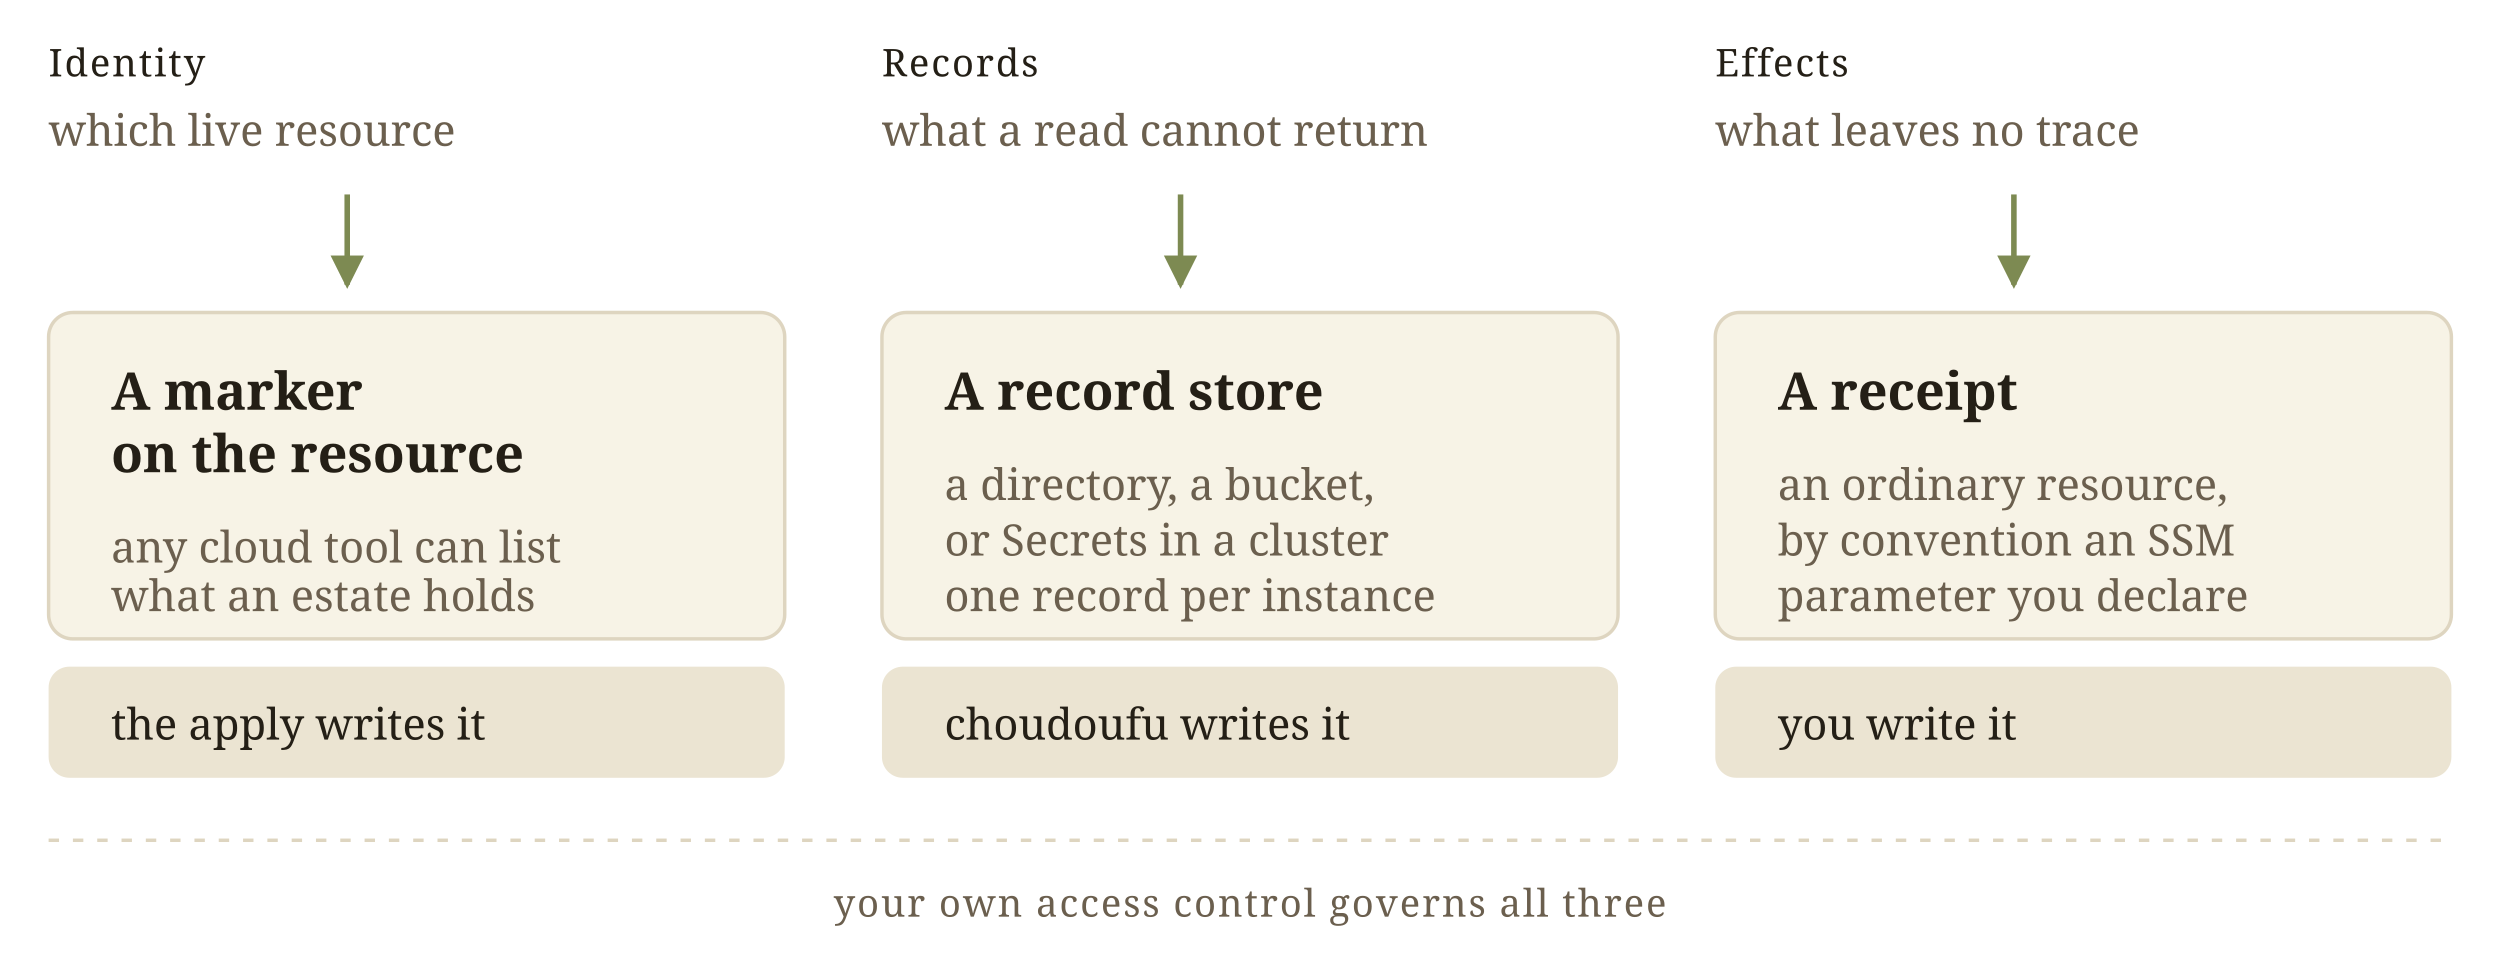
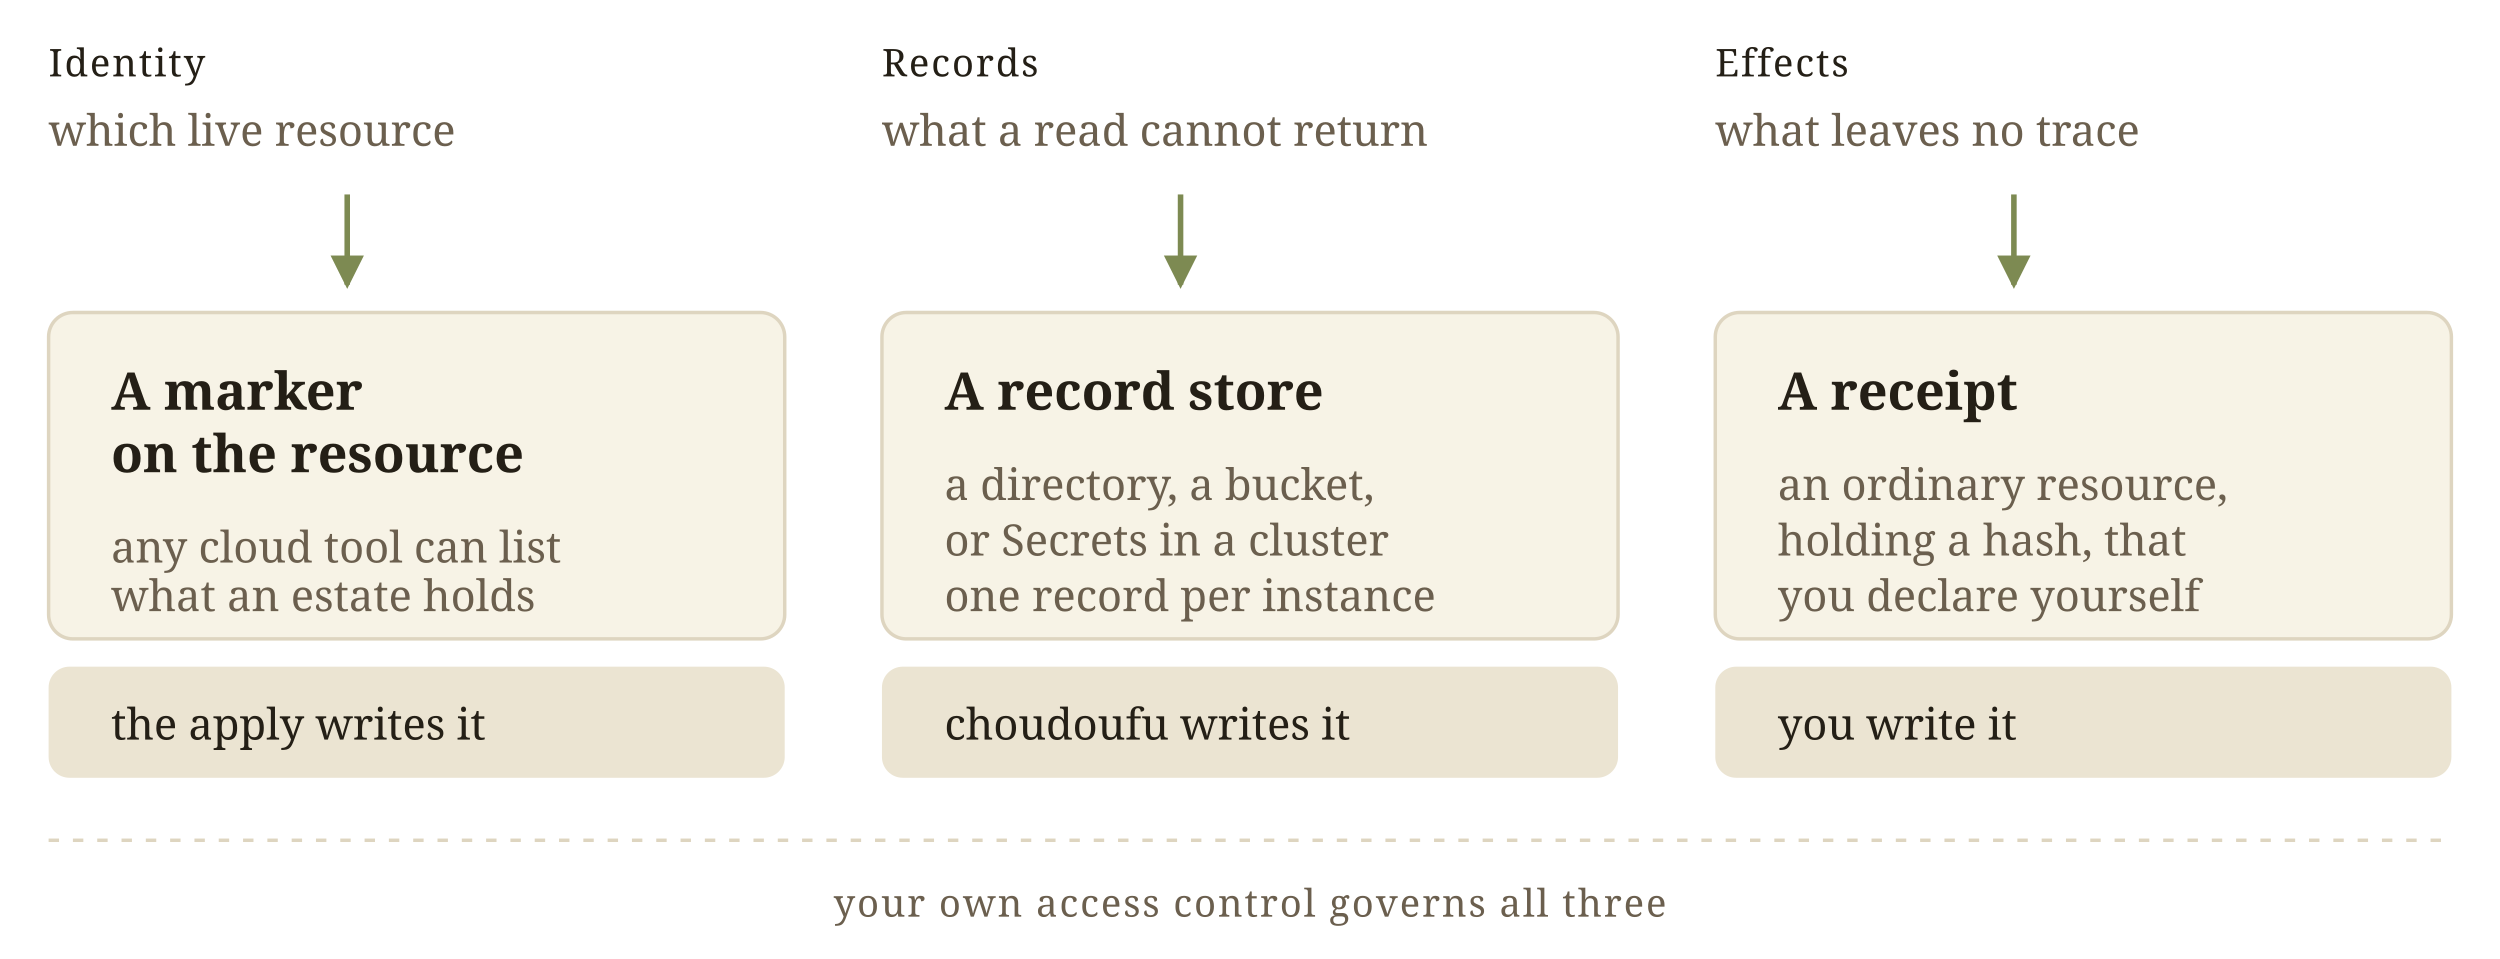
<svg xmlns="http://www.w3.org/2000/svg" viewBox="0 0 720 276" width="720" height="276" role="img" aria-labelledby="p-title p-desc">
  <style>
    .ink   { fill: #241f16; }
    .muted { fill: #6b5f4e; }
    .card  { fill: #f7f3e6; }
    .dim   { fill: #ebe4d2; }
    .rule  { stroke: #ded5c0; }
    .olive { stroke: #7d8a52; }
    text   { font-family: Georgia, "Iowan Old Style", serif; }
    .h  { font-size: 15px; font-weight: 700; }
    .l  { font-size: 12.5px; }
    .s  { font-size: 11px; letter-spacing: 0.05em; text-transform: uppercase; }
  </style>
  <defs>
    <marker id="p" viewBox="0 0 8 8" refX="7" refY="4" markerWidth="6" markerHeight="6" orient="auto-start-reverse">
      <path d="M 0 0 L 8 4 L 0 8 z" fill="#7d8a52" />
    </marker>
  </defs>
  <g>
    <text x="14" y="22" class="s ink">Identity</text>
    <text x="14" y="42" class="l muted">which live resource</text>
    <path d="M 100 56 V 82" class="olive" stroke-width="1.6" fill="none" marker-end="url(#p)" />
    <rect x="14" y="90" width="212" height="94" rx="7" class="card" />
    <rect x="14" y="90" width="212" height="94" rx="7" fill="none" class="rule" />
    <text x="32" y="118" class="h ink">A marker</text>
    <text x="32" y="136" class="h ink">on the resource</text>
    <text x="32" y="162" class="l muted">any cloud tool can list</text>
    <text x="32" y="176" class="l muted">what an estate holds</text>
    <rect x="14" y="192" width="212" height="32" rx="6" class="dim" />
    <text x="32" y="213" class="l ink">the apply writes it</text>
  </g>
  <g>
    <text x="254" y="22" class="s ink">Records</text>
    <text x="254" y="42" class="l muted">what a read cannot return</text>
    <path d="M 340 56 V 82" class="olive" stroke-width="1.6" fill="none" marker-end="url(#p)" />
    <rect x="254" y="90" width="212" height="94" rx="7" class="card" />
    <rect x="254" y="90" width="212" height="94" rx="7" fill="none" class="rule" />
    <text x="272" y="118" class="h ink">A record store</text>
    <text x="272" y="144" class="l muted">a directory, a bucket,</text>
    <text x="272" y="160" class="l muted">or Secrets in a cluster</text>
    <text x="272" y="176" class="l muted">one record per instance</text>
    <rect x="254" y="192" width="212" height="32" rx="6" class="dim" />
    <text x="272" y="213" class="l ink">choudoufu writes it</text>
  </g>
  <g>
    <text x="494" y="22" class="s ink">Effects</text>
    <text x="494" y="42" class="l muted">what leaves no trace</text>
    <path d="M 580 56 V 82" class="olive" stroke-width="1.6" fill="none" marker-end="url(#p)" />
    <rect x="494" y="90" width="212" height="94" rx="7" class="card" />
    <rect x="494" y="90" width="212" height="94" rx="7" fill="none" class="rule" />
    <text x="512" y="118" class="h ink">A receipt</text>
    <text x="512" y="144" class="l muted">an ordinary resource,</text>
-     <text x="512" y="160" class="l muted">by convention an SSM</text>
-     <text x="512" y="176" class="l muted">parameter you declare</text>
+     <text x="512" y="160" class="l muted">holding a hash, that</text>
+     <text x="512" y="176" class="l muted">you declare yourself</text>
    <rect x="494" y="192" width="212" height="32" rx="6" class="dim" />
    <text x="512" y="213" class="l ink">you write it</text>
  </g>
  <line x1="14" y1="242" x2="706" y2="242" class="rule" stroke-dasharray="3 4" />
  <text x="360" y="264" class="s muted" text-anchor="middle">your own access control governs all three</text>
</svg>
